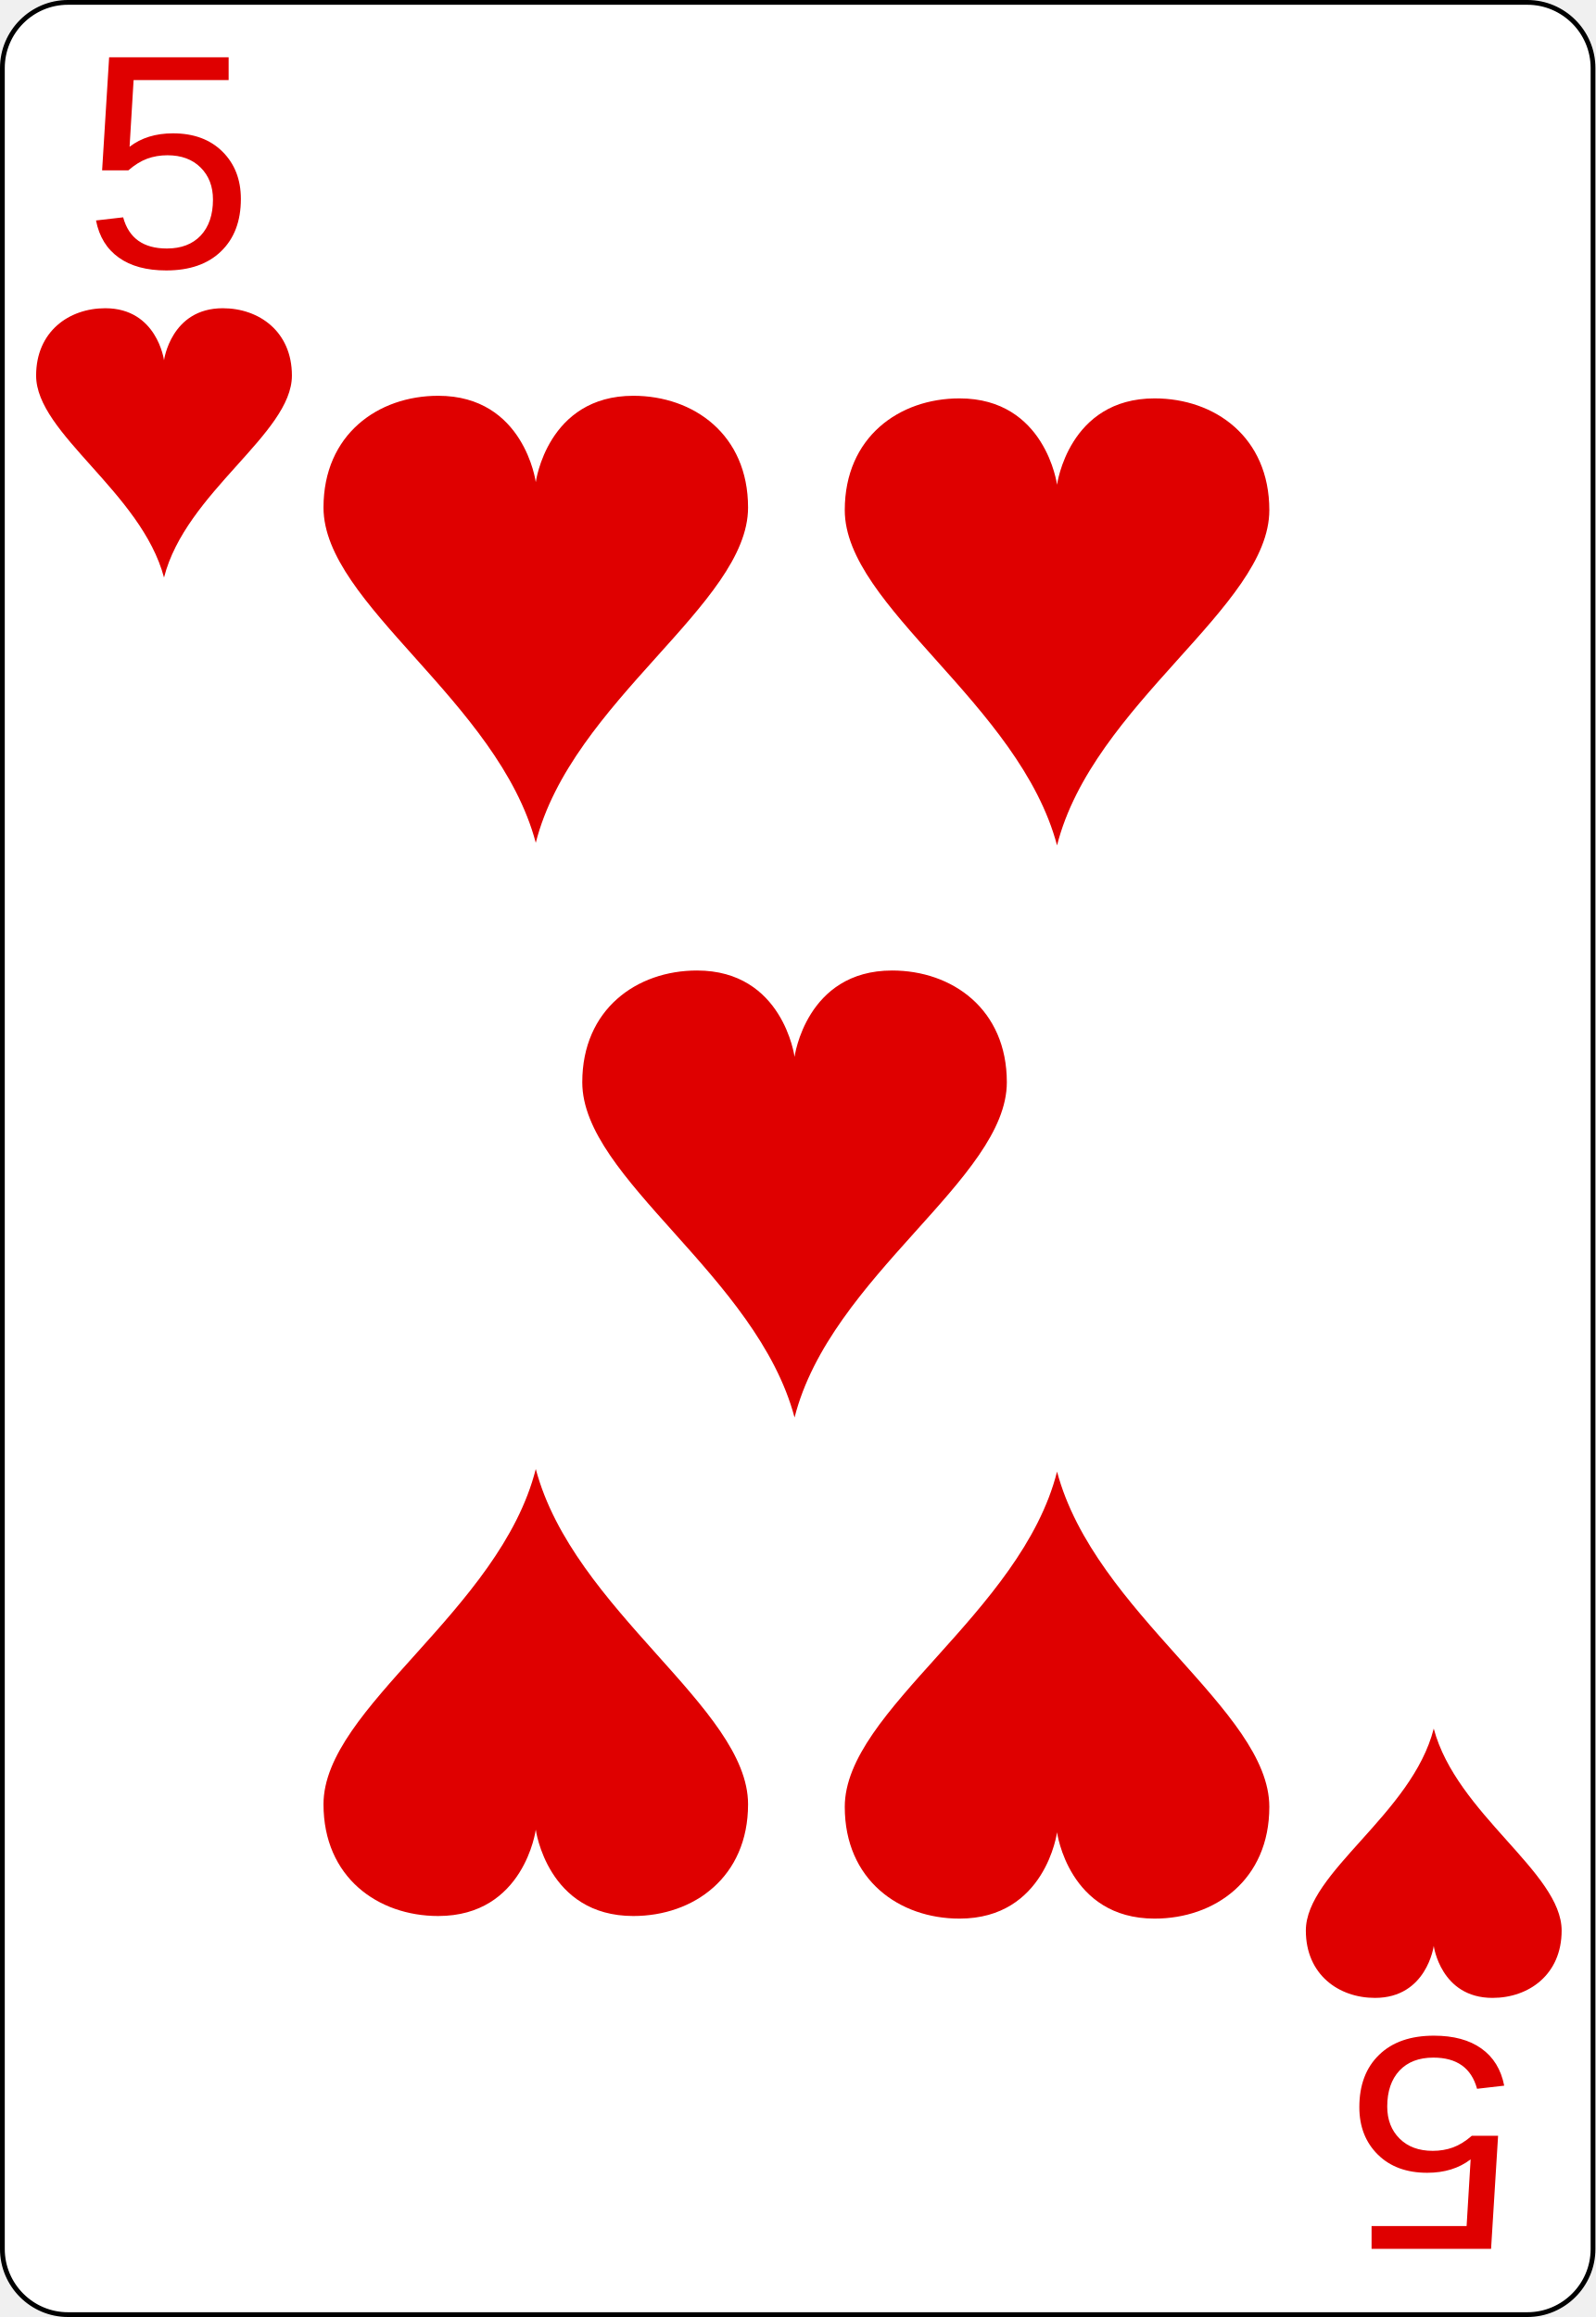
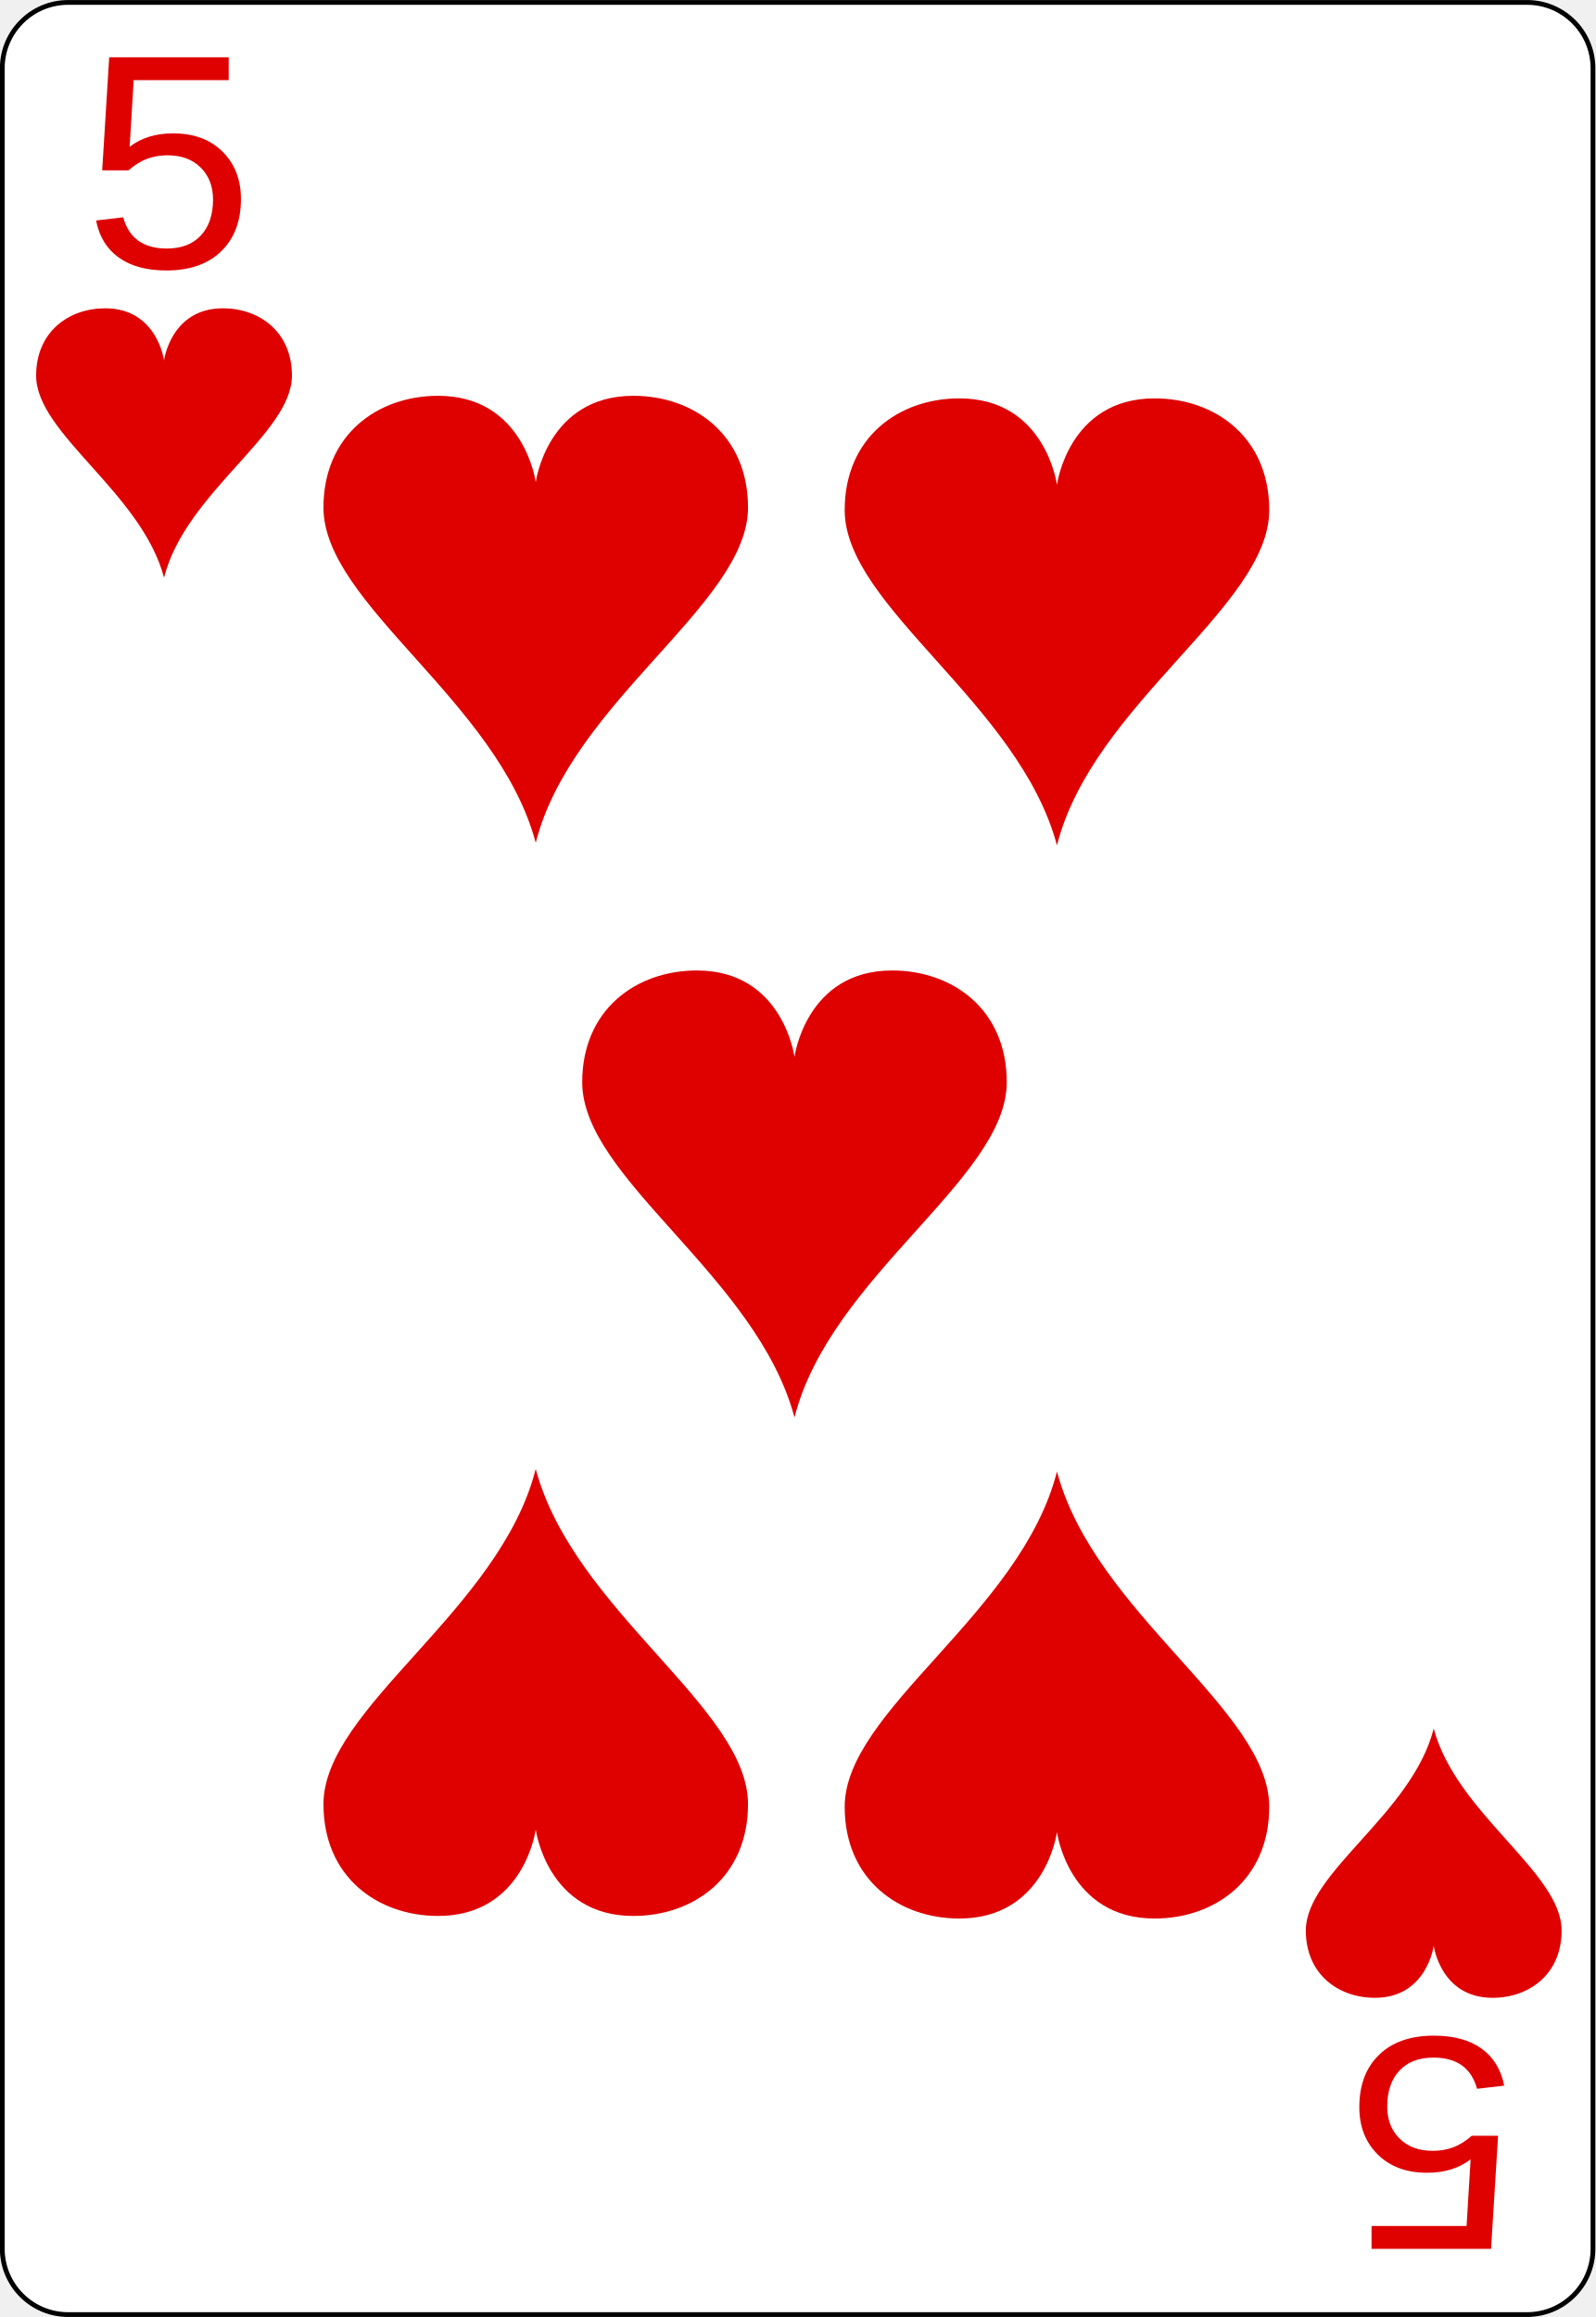
- <svg xmlns="http://www.w3.org/2000/svg" xmlns:xlink="http://www.w3.org/1999/xlink" width="167.087pt" height="242.667pt" viewBox="0 0 167.087 242.667" xml:space="preserve" id="svg2" version="1.1">
-   <defs id="defs41">
-     <radialGradient xlink:href="#linearGradient3773" id="radialGradient3781" cx="-0.158" cy="-8.835" fx="-0.158" fy="-8.835" r="8" gradientTransform="matrix(-1.584269,-0.02349808,0.03071979,-2.477574,-0.2485638,-26.71351)" gradientUnits="userSpaceOnUse" />
-     <linearGradient id="linearGradient3773">
-       <stop style="stop-color:#000000;stop-opacity:1;" offset="0" id="stop3775" />
-       <stop style="stop-color:#000000;stop-opacity:0.649;" offset="1" id="stop3777" />
-     </linearGradient>
-     <radialGradient xlink:href="#linearGradient3773" id="radialGradient3957" cx="-0.158" cy="-8.835" fx="-0.158" fy="-8.835" r="8" gradientTransform="matrix(-1.584269,-0.02349808,0.03071979,-2.477574,-0.2485638,-26.71351)" gradientUnits="userSpaceOnUse" />
-     <linearGradient id="linearGradient3959">
-       <stop style="stop-color:#000000;stop-opacity:1;" offset="0" id="stop3961" />
-       <stop style="stop-color:#000000;stop-opacity:0.649;" offset="1" id="stop3963" />
-     </linearGradient>
-     <radialGradient r="81.903" fy="509.476" fx="168.025" cy="509.476" cx="168.025" gradientTransform="matrix(1.25656,-0.7774064,0.3366382,0.5361257,-221.2021,359.2426)" gradientUnits="userSpaceOnUse" id="radialGradient3975" xlink:href="#linearGradient3784-4" />
-     <linearGradient id="linearGradient3784-4">
-       <stop style="stop-color:#ffffff;stop-opacity:0.435;" offset="0" id="stop3786-8" />
-       <stop style="stop-color:#000000;stop-opacity:0;" offset="1" id="stop3788-6" />
-     </linearGradient>
-     <radialGradient xlink:href="#linearGradient3784-4-5" id="radialGradient3929" gradientUnits="userSpaceOnUse" gradientTransform="matrix(1.25656,-0.7774064,0.3366382,0.5361257,-221.2021,359.2426)" cx="168.025" cy="509.476" fx="168.025" fy="509.476" r="81.903" />
-     <linearGradient id="linearGradient3784-4-5">
-       <stop style="stop-color:#ffffff;stop-opacity:0.489;" offset="0" id="stop3786-8-0" />
-       <stop style="stop-color:#000000;stop-opacity:0;" offset="1" id="stop3788-6-3" />
-     </linearGradient>
-     <radialGradient xlink:href="#linearGradient3784-4-1" id="radialGradient3927" gradientUnits="userSpaceOnUse" gradientTransform="matrix(1.25656,-0.7774064,0.3366382,0.5361257,-221.2021,359.2426)" cx="168.025" cy="509.476" fx="168.025" fy="509.476" r="81.903" />
-     <linearGradient id="linearGradient3784-4-1">
-       <stop style="stop-color:#ffffff;stop-opacity:0.237;" offset="0" id="stop3786-8-03" />
-       <stop style="stop-color:#000000;stop-opacity:0;" offset="1" id="stop3788-6-6" />
-     </linearGradient>
-     <radialGradient xlink:href="#linearGradient3768" id="radialGradient3776" cx="-0.206" cy="-4.579" fx="-0.206" fy="-4.579" r="8" gradientTransform="matrix(-1,0,0,-1.720176,-0.4120407,-13.02719)" gradientUnits="userSpaceOnUse" />
-     <linearGradient id="linearGradient3768">
-       <stop style="stop-color:#df0000;stop-opacity:1;" offset="0" id="stop3770" />
-       <stop style="stop-color:#df0000;stop-opacity:0.672;" offset="1" id="stop3772" />
-     </linearGradient>
-     <radialGradient r="81.903" fy="511.223" fx="171.487" cy="511.223" cx="171.487" gradientTransform="matrix(1.152989,-0.6739155,0.3948202,0.6754904,-233.6326,270.4008)" gradientUnits="userSpaceOnUse" id="radialGradient4013" xlink:href="#linearGradient3784-4-6" />
-     <linearGradient id="linearGradient3784-4-6">
-       <stop style="stop-color:#ffffff;stop-opacity:0.313;" offset="0" id="stop3786-8-8" />
-       <stop style="stop-color:#000000;stop-opacity:0;" offset="1" id="stop3788-6-8" />
-     </linearGradient>
-     <radialGradient r="81.903" fy="492.632" fx="159.354" cy="492.632" cx="159.354" gradientTransform="matrix(1.089478,-0.715138,0.4464527,0.6562658,-244.9333,290.9185)" gradientUnits="userSpaceOnUse" id="radialGradient4013-8" xlink:href="#linearGradient3784-4-2" />
-     <linearGradient id="linearGradient3784-4-2">
-       <stop style="stop-color:#ffffff;stop-opacity:0.29;" offset="0" id="stop3786-8-1" />
-       <stop style="stop-color:#000000;stop-opacity:0;" offset="1" id="stop3788-6-5" />
-     </linearGradient>
-     <radialGradient r="81.903" fy="492.632" fx="159.354" cy="492.632" cx="159.354" gradientTransform="matrix(1.089478,-0.715138,0.4464527,0.6562658,-244.9333,290.9185)" gradientUnits="userSpaceOnUse" id="radialGradient3073" xlink:href="#linearGradient3784-4-2" />
-   </defs>
-   <g id="Layer_x0020_1" style="fill-rule:nonzero;clip-rule:nonzero;stroke:#000000;stroke-miterlimit:4;">
-     <path style="fill:#FFFFFF;stroke-width:0.5;" d="M166.837,235.548c0,3.777-3.087,6.869-6.871,6.869H7.111c-3.775,0-6.861-3.092-6.861-6.869V7.12C0.25,3.343,3.336,0.25,7.111,0.25h152.855    c3.784,0,6.871,3.093,6.871,6.87v228.428z" id="path5" />
-     <g style="stroke:none;" id="g7">
-       <g id="g9">
- 				
- 			</g>
-     </g>
-     <g id="g15">
- 			
- 		</g>
-     <g id="g19">
- 			
- 		</g>
-     <g style="stroke:none;" id="g23">
-       <g id="g25">
- 				
- 			</g>
-     </g>
-     <g style="stroke:none;" id="g31">
-       <g id="g33">
- 				
- 			</g>
-     </g>
+ <svg xmlns="http://www.w3.org/2000/svg" xml:space="preserve" width="222.78" height="323.56" viewBox="0 0 167.09 242.67">
+   <g style="fill-rule:nonzero;clip-rule:nonzero;stroke:#000;stroke-miterlimit:4">
+     <path d="M166.84 235.55a6.9 6.9 0 0 1-6.87 6.87H7.1a6.9 6.9 0 0 1-6.86-6.87V7.12A6.9 6.9 0 0 1 7.11.25h152.86a6.9 6.9 0 0 1 6.87 6.87z" style="fill:#fff;stroke-width:.5" />
  </g>
-   <text xml:space="preserve" style="font-size:32px;font-style:normal;font-weight:normal;line-height:125%;letter-spacing:0px;word-spacing:0px;fill:#df0000;fill-opacity:1;stroke:none;font-family:Bitstream Vera Sans" x="8.775" y="28.013" id="text3788">
-     <tspan id="tspan3790" x="8.775" y="28.013" style="font-style:normal;font-variant:normal;font-weight:normal;font-stretch:normal;fill:#df0000;fill-opacity:1;font-family:Arial;-inkscape-font-specification:Arial">5</tspan>
+   <text xml:space="preserve" x="8.78" y="28.01" style="font-size:32px;font-style:normal;font-weight:400;line-height:125%;letter-spacing:0;word-spacing:0;fill:#df0000;fill-opacity:1;stroke:none;font-family:Bitstream Vera Sans">
+     <tspan x="8.78" y="28.01" style="font-style:normal;font-variant:normal;font-weight:400;font-stretch:normal;fill:#df0000;fill-opacity:1;font-family:Arial;-inkscape-font-specification:Arial">5</tspan>
  </text>
-   <g transform="matrix(1.674307,0,0,1.566992,17.17751,46.38532)" id="layer1-9-6" style="fill:#df0000;fill-opacity:1">
-     <path style="fill:#df0000;fill-opacity:1" id="hl-8" d="M 3.676,-9 C 0.433,-9 0,-5.523 0,-5.523 0,-5.523 -0.433,-9 -3.676,-9 -5.946,-9 -8,-7.441 -8,-4.5 -8,-0.614 -1.421,3.294 0,9 1.352,3.299 8,-0.614 8,-4.5 8,-7.441 5.946,-9 3.676,-9 z" />
-   </g>
-   <text xml:space="preserve" style="font-size:32px;font-style:normal;font-weight:normal;line-height:125%;letter-spacing:0px;word-spacing:0px;fill:#df0000;fill-opacity:1;stroke:none;font-family:Bitstream Vera Sans" x="-158.818" y="-213.515" id="text3788-4" transform="scale(-1,-1)">
-     <tspan id="tspan3790-3" x="-158.818" y="-213.515" style="font-style:normal;font-variant:normal;font-weight:normal;font-stretch:normal;fill:#df0000;fill-opacity:1;font-family:Arial;-inkscape-font-specification:Arial">5</tspan>
+   <path d="M3.68-9C.43-9 0-5.52 0-5.52S-.43-9-3.68-9C-5.95-9-8-7.44-8-4.5-8-.61-1.42 3.3 0 9 1.35 3.3 8-.61 8-4.5 8-7.44 5.95-9 3.68-9" style="fill:#df0000;fill-opacity:1" transform="matrix(1.6743 0 0 1.567 17.18 46.39)" />
+   <text xml:space="preserve" x="-158.82" y="-213.52" style="font-size:32px;font-style:normal;font-weight:400;line-height:125%;letter-spacing:0;word-spacing:0;fill:#df0000;fill-opacity:1;stroke:none;font-family:Bitstream Vera Sans" transform="scale(-1)">
+     <tspan x="-158.82" y="-213.52" style="font-style:normal;font-variant:normal;font-weight:400;font-stretch:normal;fill:#df0000;fill-opacity:1;font-family:Arial;-inkscape-font-specification:Arial">5</tspan>
  </text>
-   <g transform="matrix(-1.674307,0,0,-1.566992,150.156,195.1431)" id="layer1-9-6-5" style="fill:#df0000;fill-opacity:1">
-     <path style="fill:#df0000;fill-opacity:1" id="hl-8-1" d="M 3.676,-9 C 0.433,-9 0,-5.523 0,-5.523 0,-5.523 -0.433,-9 -3.676,-9 -5.946,-9 -8,-7.441 -8,-4.5 -8,-0.614 -1.421,3.294 0,9 1.352,3.299 8,-0.614 8,-4.5 8,-7.441 5.946,-9 3.676,-9 z" />
-   </g>
-   <g transform="matrix(2.779008,0,0,2.600887,56.11227,64.85977)" id="layer1-9-6-8" style="fill:#df0000;fill-opacity:1">
-     <path style="fill:#df0000;fill-opacity:1" id="hl-8-8" d="M 3.676,-9 C 0.433,-9 0,-5.523 0,-5.523 0,-5.523 -0.433,-9 -3.676,-9 -5.946,-9 -8,-7.441 -8,-4.5 -8,-0.614 -1.421,3.294 0,9 1.352,3.299 8,-0.614 8,-4.5 8,-7.441 5.946,-9 3.676,-9 z" />
-   </g>
-   <g transform="matrix(-2.779008,0,0,-2.600887,56.11227,177.2622)" id="layer1-9-6-8-9" style="fill:#df0000;fill-opacity:1">
-     <path style="fill:#df0000;fill-opacity:1" id="hl-8-8-5" d="M 3.676,-9 C 0.433,-9 0,-5.523 0,-5.523 0,-5.523 -0.433,-9 -3.676,-9 -5.946,-9 -8,-7.441 -8,-4.5 -8,-0.614 -1.421,3.294 0,9 1.352,3.299 8,-0.614 8,-4.5 8,-7.441 5.946,-9 3.676,-9 z" />
-   </g>
-   <g transform="matrix(2.779008,0,0,2.600887,110.7045,65.1323)" id="layer1-9-6-8-0" style="fill:#df0000;fill-opacity:1">
-     <path style="fill:#df0000;fill-opacity:1" id="hl-8-8-6" d="M 3.676,-9 C 0.433,-9 0,-5.523 0,-5.523 0,-5.523 -0.433,-9 -3.676,-9 -5.946,-9 -8,-7.441 -8,-4.5 -8,-0.614 -1.421,3.294 0,9 1.352,3.299 8,-0.614 8,-4.5 8,-7.441 5.946,-9 3.676,-9 z" />
-   </g>
-   <g transform="matrix(-2.779008,0,0,-2.600887,110.7045,177.5347)" id="layer1-9-6-8-9-8" style="fill:#df0000;fill-opacity:1">
-     <path style="fill:#df0000;fill-opacity:1" id="hl-8-8-5-9" d="M 3.676,-9 C 0.433,-9 0,-5.523 0,-5.523 0,-5.523 -0.433,-9 -3.676,-9 -5.946,-9 -8,-7.441 -8,-4.5 -8,-0.614 -1.421,3.294 0,9 1.352,3.299 8,-0.614 8,-4.5 8,-7.441 5.946,-9 3.676,-9 z" />
-   </g>
-   <g transform="matrix(2.779008,0,0,2.600887,83.2134,125.0525)" id="layer1-9-6-8-6" style="fill:#df0000;fill-opacity:1">
-     <path style="fill:#df0000;fill-opacity:1" id="hl-8-8-8" d="M 3.676,-9 C 0.433,-9 0,-5.523 0,-5.523 0,-5.523 -0.433,-9 -3.676,-9 -5.946,-9 -8,-7.441 -8,-4.5 -8,-0.614 -1.421,3.294 0,9 1.352,3.299 8,-0.614 8,-4.5 8,-7.441 5.946,-9 3.676,-9 z" />
-   </g>
+   <path d="M3.68-9C.43-9 0-5.52 0-5.52S-.43-9-3.68-9C-5.95-9-8-7.44-8-4.5-8-.61-1.42 3.3 0 9 1.35 3.3 8-.61 8-4.5 8-7.44 5.95-9 3.68-9" style="fill:#df0000;fill-opacity:1" transform="matrix(-1.6743 0 0 -1.567 150.16 195.14)" />
+   <path d="M3.68-9C.43-9 0-5.52 0-5.52S-.43-9-3.68-9C-5.95-9-8-7.44-8-4.5-8-.61-1.42 3.3 0 9 1.35 3.3 8-.61 8-4.5 8-7.44 5.95-9 3.68-9" style="fill:#df0000;fill-opacity:1" transform="matrix(2.779 0 0 2.60089 56.11 64.86)" />
+   <path d="M3.68-9C.43-9 0-5.52 0-5.52S-.43-9-3.68-9C-5.95-9-8-7.44-8-4.5-8-.61-1.42 3.3 0 9 1.35 3.3 8-.61 8-4.5 8-7.44 5.95-9 3.68-9" style="fill:#df0000;fill-opacity:1" transform="matrix(-2.779 0 0 -2.60089 56.11 177.26)" />
+   <path d="M3.68-9C.43-9 0-5.52 0-5.52S-.43-9-3.68-9C-5.95-9-8-7.44-8-4.5-8-.61-1.42 3.3 0 9 1.35 3.3 8-.61 8-4.5 8-7.44 5.95-9 3.68-9" style="fill:#df0000;fill-opacity:1" transform="matrix(2.779 0 0 2.60089 110.7 65.13)" />
+   <path d="M3.68-9C.43-9 0-5.52 0-5.52S-.43-9-3.68-9C-5.95-9-8-7.44-8-4.5-8-.61-1.42 3.3 0 9 1.35 3.3 8-.61 8-4.5 8-7.44 5.95-9 3.68-9" style="fill:#df0000;fill-opacity:1" transform="matrix(-2.779 0 0 -2.60089 110.7 177.53)" />
+   <path d="M3.68-9C.43-9 0-5.52 0-5.52S-.43-9-3.68-9C-5.95-9-8-7.44-8-4.5-8-.61-1.42 3.3 0 9 1.35 3.3 8-.61 8-4.5 8-7.44 5.95-9 3.68-9" style="fill:#df0000;fill-opacity:1" transform="matrix(2.779 0 0 2.60089 83.21 125.05)" />
</svg>
